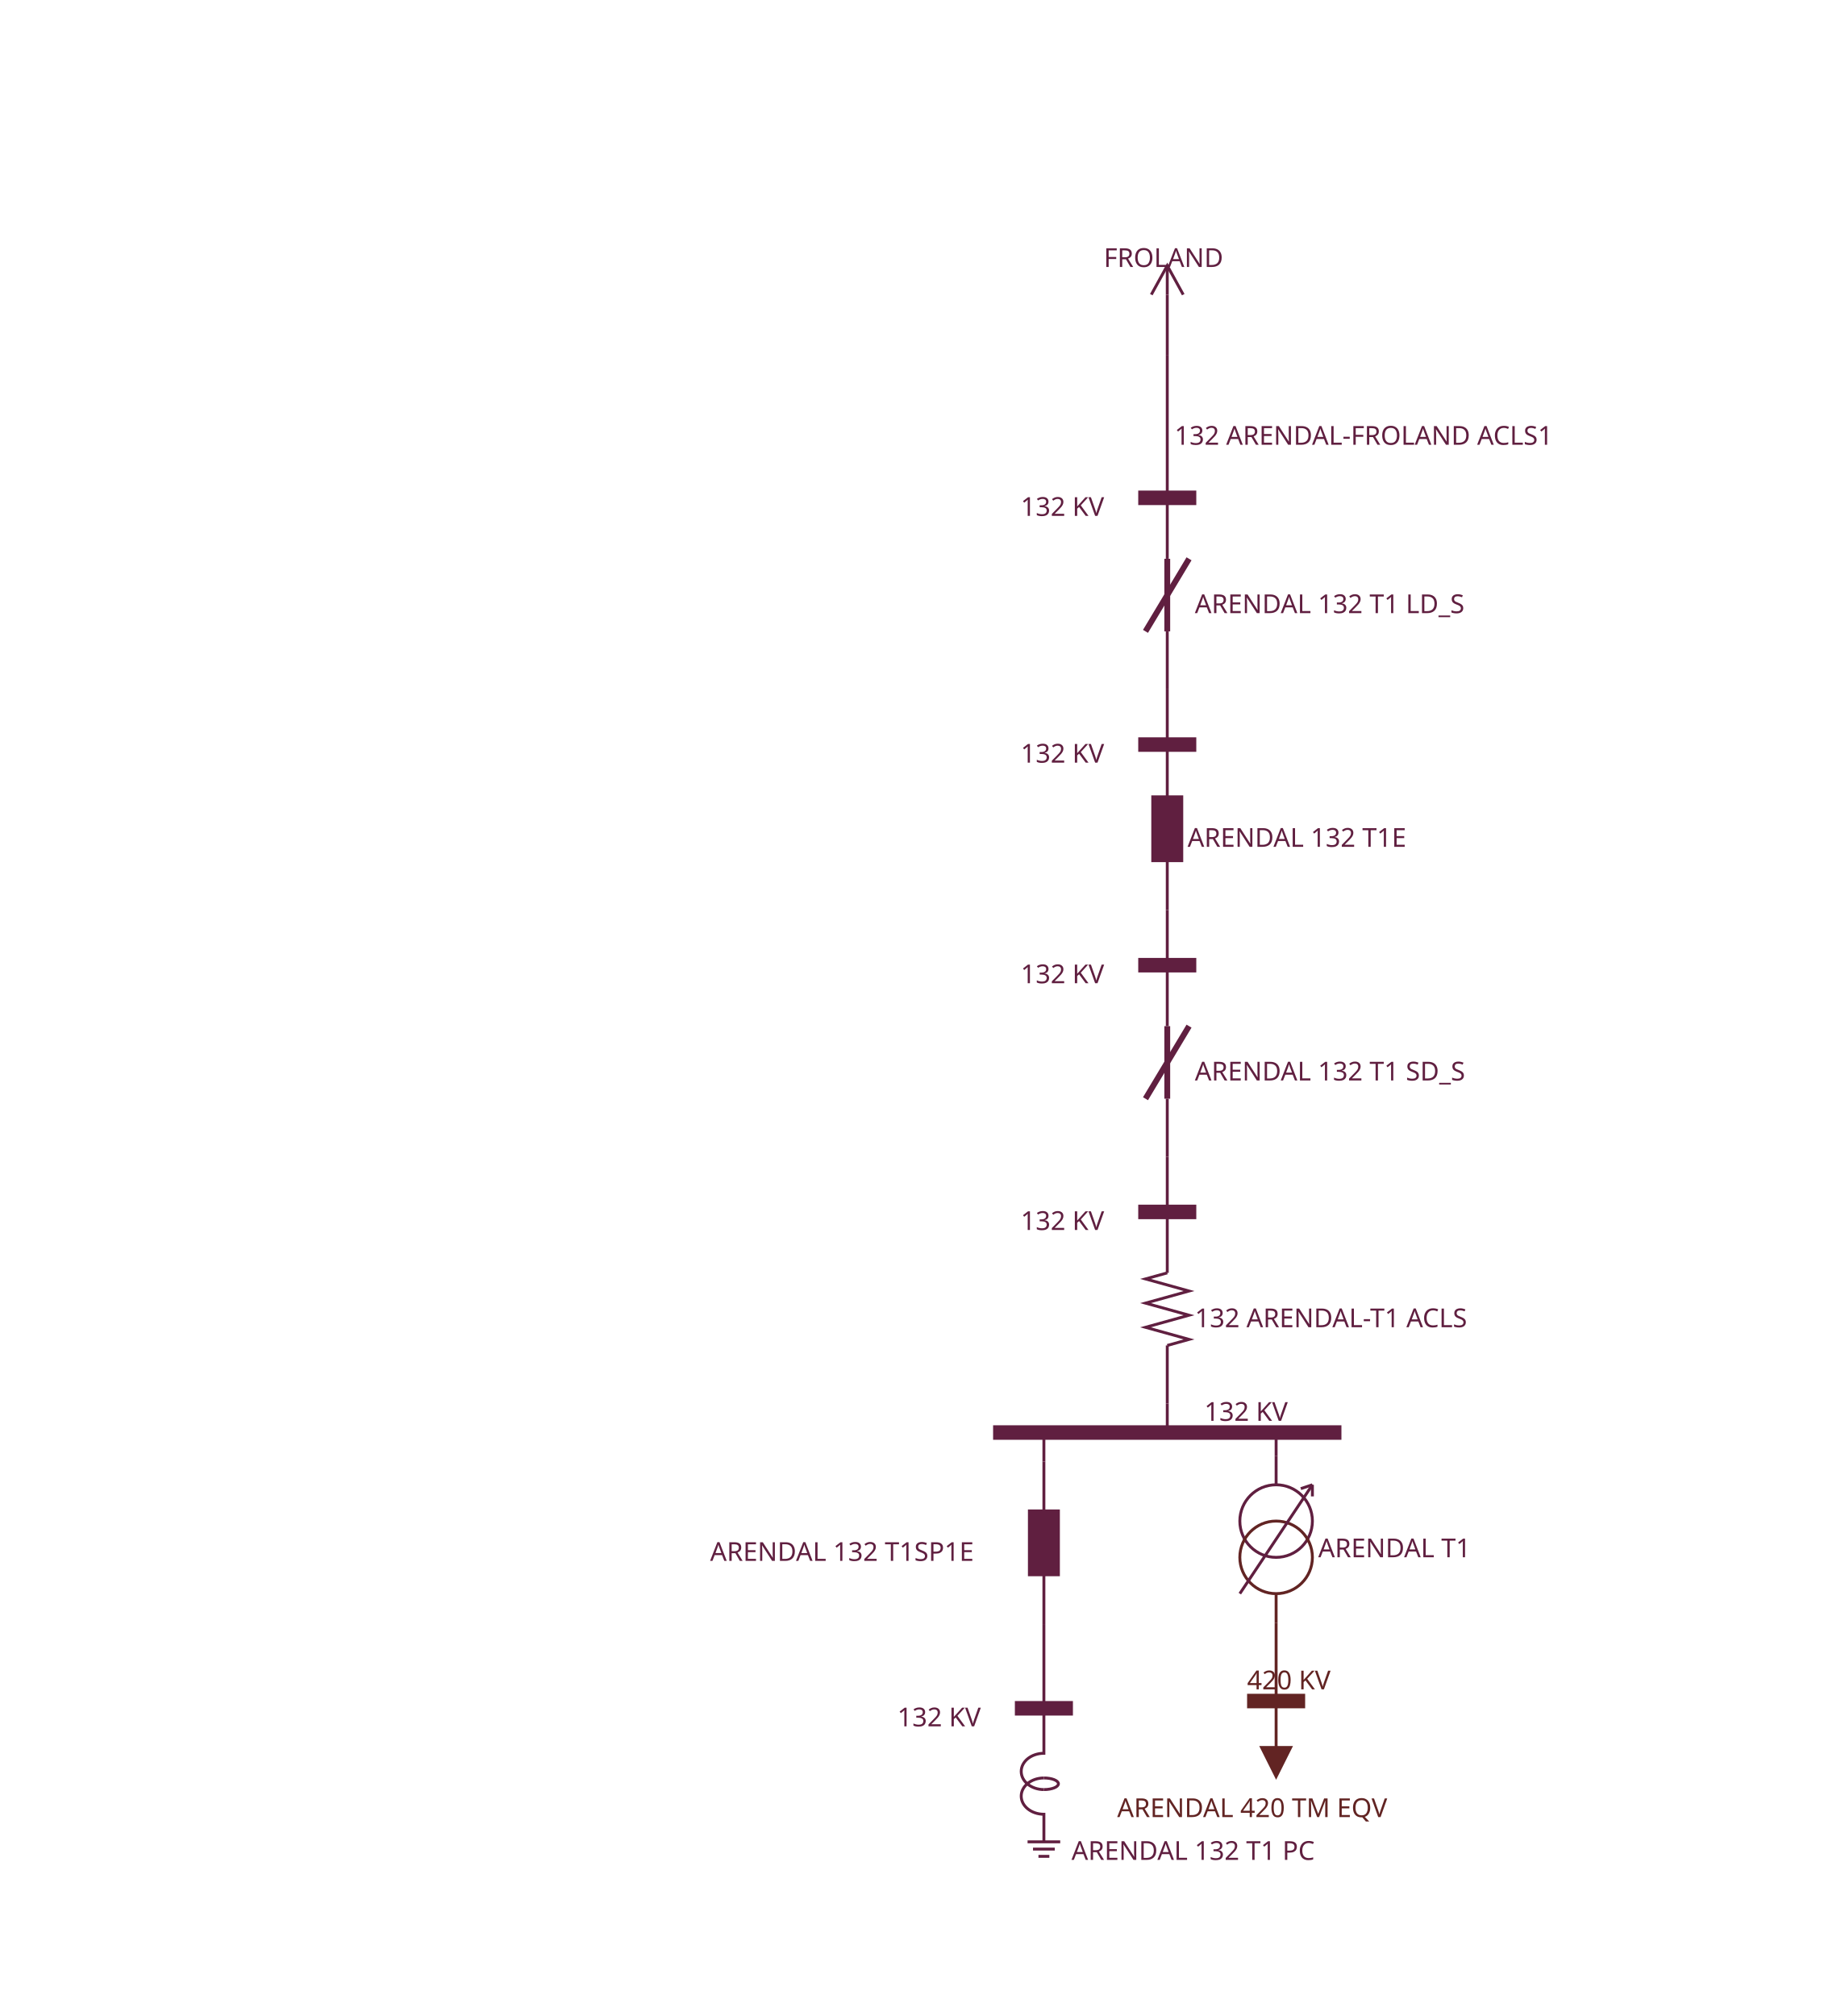
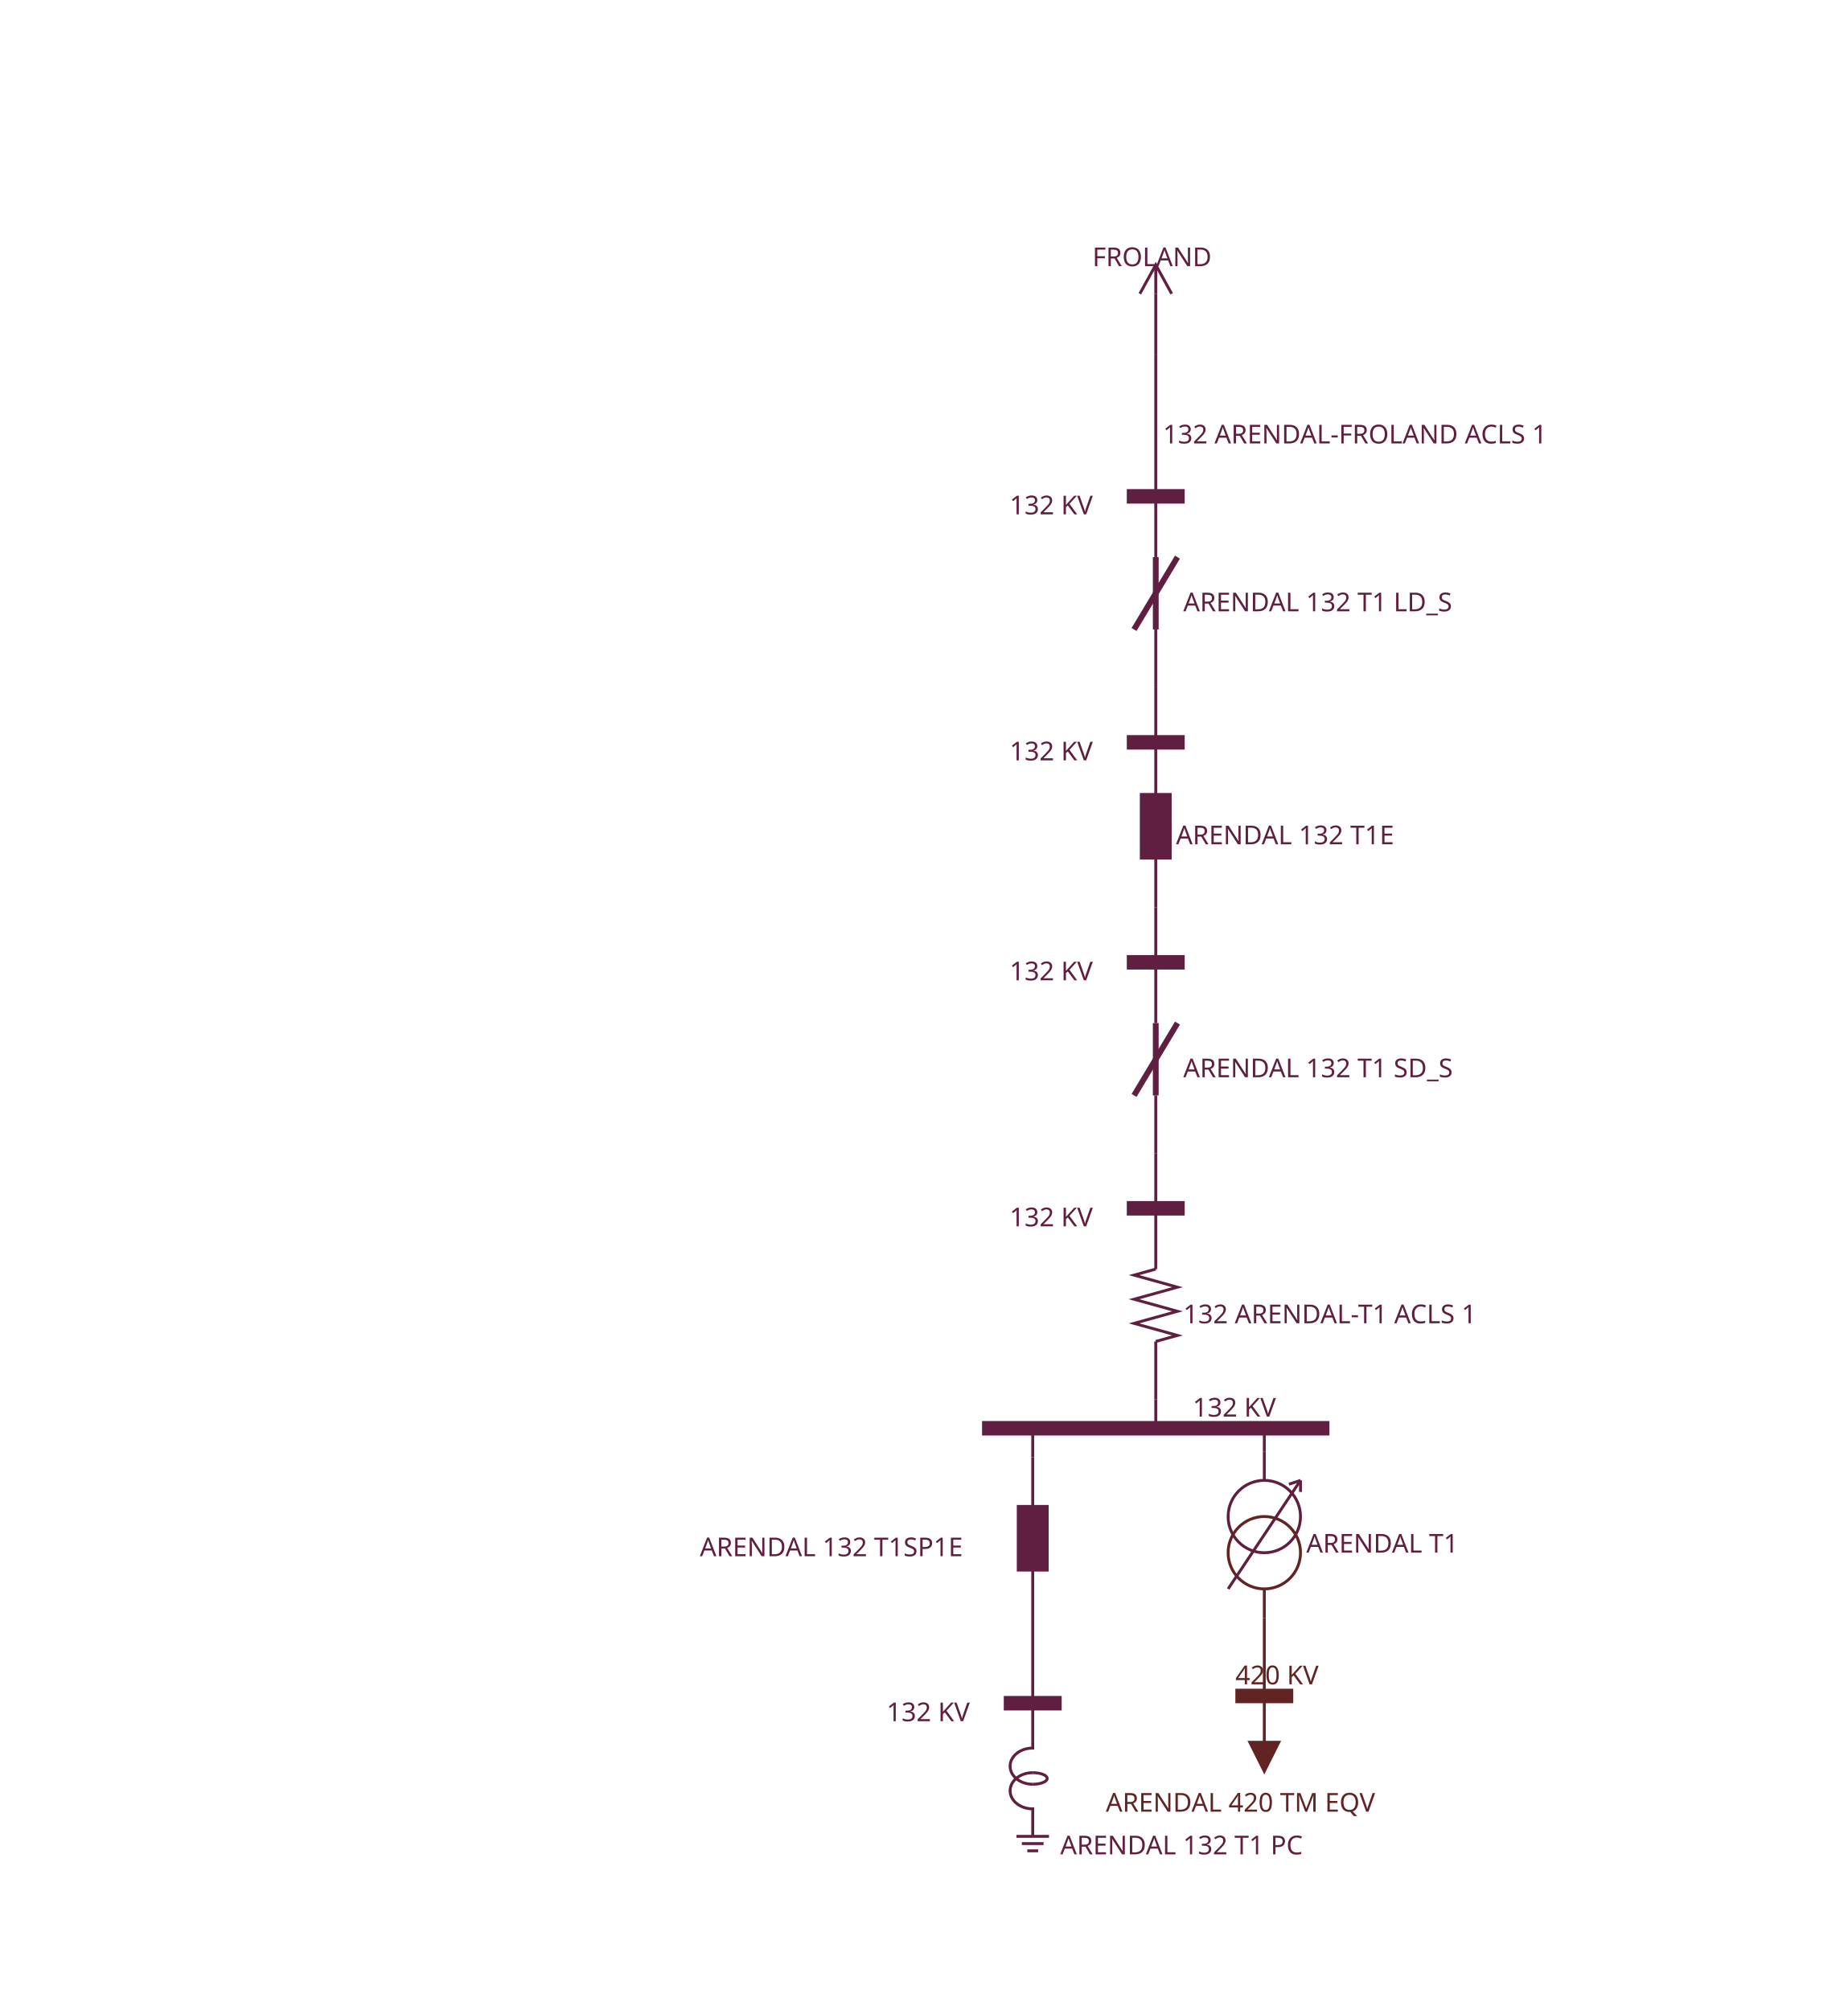
- <svg xmlns="http://www.w3.org/2000/svg" xmlns:ns1="http://powerinfo.us/CIMSpy" xmlns:rdf="http://www.w3.org/1999/02/22-rdf-syntax-ns#" xmlns:xlink="http://www.w3.org/1999/xlink" id="ARENDAL" width="635.375" height="694.5" viewBox="0 0 635.375 694.5" ns1:name="ARENDAL" rdf:ID="_f1769670-9aeb-11e5-91da-b8763fd99c5f" ns1:diagramType="7" style="background-color: #DCF5FF" fill="#DCF5FF">
-   <text id="FreeText_ARENDAL CN 010" x="414.875" y="489.47" rdf:ID="_517ac677-7ac0-dd4d-ac94-a191b7c05b13" fill="#601F40" font-family="Segoe UI" font-size="9" font-weight="normal">132 KV</text>
-   <text id="FreeText_ARENDAL 420 TM EQV" x="384.875" y="625.97" rdf:ID="_ed8865cf-8b36-42ce-acdc-0627b5f55802" fill="#622423" font-family="Segoe UI" font-size="9" font-weight="normal">ARENDAL 420 TM EQV</text>
-   <text id="FreeText_ARENDAL 132 T1 SD_S" x="411.625" y="372.22" rdf:ID="_ce365fed-87da-da4c-b646-6d39ba7eb406" fill="#601F40" font-family="Segoe UI" font-size="9" font-weight="normal">ARENDAL 132 T1 SD_S</text>
-   <text id="FreeText_ARENDAL 132 T1E" x="409.125" y="291.72" rdf:ID="_48668646-105a-490d-aaad-3259b852aa23" fill="#601F40" font-family="Segoe UI" font-size="9" font-weight="normal">ARENDAL 132 T1E</text>
-   <text id="FreeText_ARENDAL 132 T1 LD_S" x="411.625" y="211.22" rdf:ID="_a8afc199-8a20-41d8-8ada-5261202610eb" fill="#601F40" font-family="Segoe UI" font-size="9" font-weight="normal">ARENDAL 132 T1 LD_S</text>
-   <text id="FreeText_ARENDAL 132 T1SP1E" x="244.625" y="537.72" rdf:ID="_e3b199ca-485b-4df8-99f0-fdd5e4f3ff73" fill="#601F40" font-family="Segoe UI" font-size="9" font-weight="normal">ARENDAL 132 T1SP1E</text>
-   <text id="FreeText_ARENDAL 132 T1 PC" x="369.125" y="640.72" rdf:ID="_62585c75-b020-614c-89a1-fec7c118c3fa" fill="#601F40" font-family="Segoe UI" font-size="9" font-weight="normal">ARENDAL 132 T1 PC</text>
-   <text id="FreeText_132 ARENDAL-T1 ACLS" x="411.625" y="457.22" rdf:ID="_1f19556f-4604-8545-b930-0d96b163c57a" fill="#601F40" font-family="Segoe UI" font-size="9" font-weight="normal">132 ARENDAL-T1 ACLS</text>
-   <text id="FreeText_ARENDAL T1" x="454.125" y="536.47" rdf:ID="_681a2fdd-5a55-11eb-a658-74e5f963e191" fill="#601F40" font-family="Segoe UI" font-size="9" font-weight="normal">ARENDAL T1</text>
-   <text id="FreeText_ARENDAL CN 009" x="351.625" y="177.72" rdf:ID="_d33115d5-f70a-7543-818c-f15f9b7d4501" fill="#601F40" font-family="Segoe UI" font-size="9" font-weight="normal">132 KV</text>
-   <text id="FreeText_132 ARENDAL-FROLAND ACLS1" x="404.625" y="153.22" rdf:ID="_681a26f3-5a55-11eb-a658-74e5f963e191" fill="#601F40" font-family="Segoe UI" font-size="9" font-weight="normal">132 ARENDAL-FROLAND ACLS1</text>
+ <svg xmlns="http://www.w3.org/2000/svg" xmlns:ns1="http://powerinfo.us/CIMSpy" xmlns:rdf="http://www.w3.org/1999/02/22-rdf-syntax-ns#" xmlns:xlink="http://www.w3.org/1999/xlink" id="ARENDAL" width="638.25" height="694.5" viewBox="0 0 638.25 694.5" ns1:name="ARENDAL" rdf:ID="_f1769670-9aeb-11e5-91da-b8763fd99c5f" ns1:diagramType="7" style="background-color: #DCF5FF" fill="#DCF5FF">
+   <text id="FreeText_ARENDAL CN 010" x="412" y="489.47" rdf:ID="_517ac677-7ac0-dd4d-ac94-a191b7c05b13" fill="#601F40" font-family="Segoe UI" font-size="9" font-weight="normal">132 KV</text>
+   <text id="FreeText_ARENDAL 420 TM EQV" x="382" y="625.97" rdf:ID="_ed8865cf-8b36-42ce-acdc-0627b5f55802" fill="#622423" font-family="Segoe UI" font-size="9" font-weight="normal">ARENDAL 420 TM EQV</text>
+   <text id="FreeText_ARENDAL 132 T1 SD_S" x="408.75" y="372.22" rdf:ID="_ce365fed-87da-da4c-b646-6d39ba7eb406" fill="#601F40" font-family="Segoe UI" font-size="9" font-weight="normal">ARENDAL 132 T1 SD_S</text>
+   <text id="FreeText_ARENDAL 132 T1E" x="406.25" y="291.72" rdf:ID="_48668646-105a-490d-aaad-3259b852aa23" fill="#601F40" font-family="Segoe UI" font-size="9" font-weight="normal">ARENDAL 132 T1E</text>
+   <text id="FreeText_ARENDAL 132 T1 LD_S" x="408.75" y="211.22" rdf:ID="_a8afc199-8a20-41d8-8ada-5261202610eb" fill="#601F40" font-family="Segoe UI" font-size="9" font-weight="normal">ARENDAL 132 T1 LD_S</text>
+   <text id="FreeText_ARENDAL 132 T1SP1E" x="241.75" y="537.72" rdf:ID="_e3b199ca-485b-4df8-99f0-fdd5e4f3ff73" fill="#601F40" font-family="Segoe UI" font-size="9" font-weight="normal">ARENDAL 132 T1SP1E</text>
+   <text id="FreeText_ARENDAL 132 T1 PC" x="366.25" y="640.72" rdf:ID="_62585c75-b020-614c-89a1-fec7c118c3fa" fill="#601F40" font-family="Segoe UI" font-size="9" font-weight="normal">ARENDAL 132 T1 PC</text>
+   <text id="FreeText_132 ARENDAL-T1 ACLS 1" x="408.75" y="457.22" rdf:ID="_1f19556f-4604-8545-b930-0d96b163c57a" fill="#601F40" font-family="Segoe UI" font-size="9" font-weight="normal">132 ARENDAL-T1 ACLS 1</text>
+   <text id="FreeText_ARENDAL T1" x="451.25" y="536.47" rdf:ID="_681a2fdd-5a55-11eb-a658-74e5f963e191" fill="#601F40" font-family="Segoe UI" font-size="9" font-weight="normal">ARENDAL T1</text>
+   <text id="FreeText_ARENDAL CN 009" x="348.75" y="177.72" rdf:ID="_d33115d5-f70a-7543-818c-f15f9b7d4501" fill="#601F40" font-family="Segoe UI" font-size="9" font-weight="normal">132 KV</text>
+   <text id="FreeText_132 ARENDAL-FROLAND ACLS 1" x="401.75" y="153.22" rdf:ID="_681a26f3-5a55-11eb-a658-74e5f963e191" fill="#601F40" font-family="Segoe UI" font-size="9" font-weight="normal">132 ARENDAL-FROLAND ACLS 1</text>
  <a id="xlink_FreeText_FROLAND" xlink:href="FROLAND.svg">
-     <text id="FreeText_FROLAND" x="380.25" y="91.97" rdf:ID="_681a1e63-5a55-11eb-a658-74e5f963e191" fill="#601F40" font-family="Segoe UI" font-size="9" font-weight="normal">FROLAND</text>
+     <text id="FreeText_FROLAND" x="377.375" y="91.97" rdf:ID="_681a1e63-5a55-11eb-a658-74e5f963e191" fill="#601F40" font-family="Segoe UI" font-size="9" font-weight="normal">FROLAND</text>
  </a>
-   <text id="FreeText_XARE1_XARE2 CN" x="429.625" y="581.97" rdf:ID="_cb837454-5c66-d341-be63-d0c044e5fd3c" fill="#622423" font-family="Segoe UI" font-size="9" font-weight="normal">420 KV</text>
-   <text id="FreeText_ARENDAL CN 011" x="309.125" y="594.72" rdf:ID="_8f69bfc5-3f5a-7f49-aeab-7df584878465" fill="#601F40" font-family="Segoe UI" font-size="9" font-weight="normal">132 KV</text>
-   <text id="FreeText_ARENDAL CN 012" x="351.625" y="423.72" rdf:ID="_730d0140-2cfb-1046-a131-fe4022d80e95" fill="#601F40" font-family="Segoe UI" font-size="9" font-weight="normal">132 KV</text>
-   <text id="FreeText_ARENDAL CN 007" x="351.625" y="338.72" rdf:ID="_681a1e80-5a55-11eb-a658-74e5f963e191" fill="#601F40" font-family="Segoe UI" font-size="9" font-weight="normal">132 KV</text>
-   <text id="FreeText_ARENDAL CN 008" x="351.625" y="262.72" rdf:ID="_1aea01d1-2f09-1a4d-a2b1-872e3f11457f" fill="#601F40" font-family="Segoe UI" font-size="9" font-weight="normal">132 KV</text>
-   <polyline id="ACLineSegment_132 ARENDAL-FROLAND ACLS1" points="402.125,122.5 402.125,171.5" rdf:ID="_681a26f3-5a55-11eb-a658-74e5f963e191" stroke="#601F40" fill="none" stroke-width="1" />
-   <polyline id="PinLink_T2 ARENDAL 132 T1 LD_S" points="402.125,172.5 402.125,171.5" rdf:ID="_71d501b8-9459-40b1-abe6-d18563eed82f" stroke="#601F40" fill="none" stroke-width="1" />
-   <polyline id="PinLink_T1 ARENDAL T1 P" points="439.625,559 439.625,586" rdf:ID="_92d33bf5-7034-11eb-a65a-74e5f963e191" stroke="#622423" fill="none" stroke-width="1" />
-   <polyline id="PinLink_T1 ARENDAL 420 TM EQV" points="439.625,587 439.625,586" rdf:ID="_e190ae57-ed18-f340-90c2-ddbbfe168ed8" stroke="#622423" fill="none" stroke-width="1" />
-   <polyline id="PinLink_T2 ARENDAL T1 S" points="439.625,501.5 439.625,493.5" rdf:ID="_92d33bf7-7034-11eb-a65a-74e5f963e191" stroke="#601F40" fill="none" stroke-width="1" />
-   <polyline id="PinLink_T1 ARENDAL 132 T1 PC" points="359.625,589.5 359.625,588.5" rdf:ID="_e2dfb756-4b1e-f34b-a0be-880ea3a2ef50" stroke="#601F40" fill="none" stroke-width="1" />
-   <polyline id="PinLink_T2 ARENDAL 132 T1SP1E" points="359.625,559.5 359.625,588.5" rdf:ID="_484698af-2887-c446-afa2-c1f4bb5a9e65" stroke="#601F40" fill="none" stroke-width="1" />
-   <polyline id="PinLink_T1 132ARENDAL-T1 ACLS" points="402.125,483.5 402.125,493.5" rdf:ID="_19be92de-7307-074e-af23-2acb6521214a" stroke="#601F40" fill="none" stroke-width="1" />
-   <polyline id="PinLink_T2 132ARENDAL-T1 ACLS" points="402.125,418.5 402.125,417.5" rdf:ID="_5b2bb253-421b-b14e-9d6c-ca972e830e4a" stroke="#601F40" fill="none" stroke-width="1" />
-   <polyline id="PinLink_T2 ARENDAL 132 T1 SD_S" points="402.125,398.5 402.125,417.5" rdf:ID="_ccbe9368-07f4-184b-b3e5-9af9b1a08592" stroke="#601F40" fill="none" stroke-width="1" />
-   <polyline id="PinLink_T1 ARENDAL 132 T1 SD_S" points="402.125,333.5 402.125,332.5" rdf:ID="_86def089-155d-984b-a28f-2d4835cc7dfe" stroke="#601F40" fill="none" stroke-width="1" />
-   <polyline id="PinLink_T1 ARENDAL 132 T1E" points="402.125,313.5 402.125,332.5" rdf:ID="_8266f01c-2b3d-4111-957e-b871f71f0fad" stroke="#601F40" fill="none" stroke-width="1" />
-   <polyline id="PinLink_T2 ARENDAL 132 T1E" points="402.125,257.5 402.125,256.5" rdf:ID="_f8846bea-b1a3-4b2c-8da5-7fa0231079f6" stroke="#601F40" fill="none" stroke-width="1" />
-   <polyline id="PinLink_T1 ARENDAL 132 T1 LD_S" points="402.125,237.5 402.125,256.5" rdf:ID="_0523e10e-4e02-48c6-94dd-ef1938932497" stroke="#601F40" fill="none" stroke-width="1" />
-   <polyline id="PinLink_T1 ARENDAL 132 T1SP1E" points="359.625,503.5 359.625,493.5" rdf:ID="_45fbf47e-a9b2-4131-8851-afceeecf0ec9" stroke="#601F40" fill="none" stroke-width="1" />
+   <text id="FreeText_XARE1_XARE2 CN" x="426.75" y="581.97" rdf:ID="_cb837454-5c66-d341-be63-d0c044e5fd3c" fill="#622423" font-family="Segoe UI" font-size="9" font-weight="normal">420 KV</text>
+   <text id="FreeText_ARENDAL CN 011" x="306.25" y="594.72" rdf:ID="_8f69bfc5-3f5a-7f49-aeab-7df584878465" fill="#601F40" font-family="Segoe UI" font-size="9" font-weight="normal">132 KV</text>
+   <text id="FreeText_ARENDAL CN 012" x="348.75" y="423.72" rdf:ID="_730d0140-2cfb-1046-a131-fe4022d80e95" fill="#601F40" font-family="Segoe UI" font-size="9" font-weight="normal">132 KV</text>
+   <text id="FreeText_ARENDAL CN 007" x="348.75" y="338.72" rdf:ID="_681a1e80-5a55-11eb-a658-74e5f963e191" fill="#601F40" font-family="Segoe UI" font-size="9" font-weight="normal">132 KV</text>
+   <text id="FreeText_ARENDAL CN 008" x="348.75" y="262.72" rdf:ID="_1aea01d1-2f09-1a4d-a2b1-872e3f11457f" fill="#601F40" font-family="Segoe UI" font-size="9" font-weight="normal">132 KV</text>
+   <polyline id="ACLineSegment_132 ARENDAL-FROLAND ACLS 1" points="399.25,122.5 399.25,171.5" rdf:ID="_681a26f3-5a55-11eb-a658-74e5f963e191" stroke="#601F40" fill="none" stroke-width="1" />
+   <polyline id="PinLink_T2 ARENDAL 132 T1 LD_S" points="399.25,172.5 399.25,171.5" rdf:ID="_71d501b8-9459-40b1-abe6-d18563eed82f" stroke="#601F40" fill="none" stroke-width="1" />
+   <polyline id="PinLink_T1 ARENDAL T1 420 P" points="436.75,559 436.75,586" rdf:ID="_92d33bf5-7034-11eb-a65a-74e5f963e191" stroke="#622423" fill="none" stroke-width="1" />
+   <polyline id="PinLink_T1 ARENDAL 420 TM EQV" points="436.75,587 436.75,586" rdf:ID="_e190ae57-ed18-f340-90c2-ddbbfe168ed8" stroke="#622423" fill="none" stroke-width="1" />
+   <polyline id="PinLink_T2 ARENDAL T1 132 S" points="436.75,501.5 436.75,493.5" rdf:ID="_92d33bf7-7034-11eb-a65a-74e5f963e191" stroke="#601F40" fill="none" stroke-width="1" />
+   <polyline id="PinLink_T1 ARENDAL 132 T1 PC" points="356.75,589.5 356.75,588.5" rdf:ID="_e2dfb756-4b1e-f34b-a0be-880ea3a2ef50" stroke="#601F40" fill="none" stroke-width="1" />
+   <polyline id="PinLink_T2 ARENDAL 132 T1SP1E" points="356.75,559.5 356.75,588.5" rdf:ID="_484698af-2887-c446-afa2-c1f4bb5a9e65" stroke="#601F40" fill="none" stroke-width="1" />
+   <polyline id="PinLink_T1 132 ARENDAL-T1 ACLS 1" points="399.25,483.5 399.25,493.5" rdf:ID="_19be92de-7307-074e-af23-2acb6521214a" stroke="#601F40" fill="none" stroke-width="1" />
+   <polyline id="PinLink_T2 132 ARENDAL-T1 ACLS 1" points="399.25,418.5 399.25,417.5" rdf:ID="_5b2bb253-421b-b14e-9d6c-ca972e830e4a" stroke="#601F40" fill="none" stroke-width="1" />
+   <polyline id="PinLink_T2 ARENDAL 132 T1 SD_S" points="399.25,398.5 399.25,417.5" rdf:ID="_ccbe9368-07f4-184b-b3e5-9af9b1a08592" stroke="#601F40" fill="none" stroke-width="1" />
+   <polyline id="PinLink_T1 ARENDAL 132 T1 SD_S" points="399.25,333.5 399.25,332.5" rdf:ID="_86def089-155d-984b-a28f-2d4835cc7dfe" stroke="#601F40" fill="none" stroke-width="1" />
+   <polyline id="PinLink_T1 ARENDAL 132 T1E" points="399.25,313.5 399.25,332.5" rdf:ID="_8266f01c-2b3d-4111-957e-b871f71f0fad" stroke="#601F40" fill="none" stroke-width="1" />
+   <polyline id="PinLink_T2 ARENDAL 132 T1E" points="399.25,257.5 399.25,256.5" rdf:ID="_f8846bea-b1a3-4b2c-8da5-7fa0231079f6" stroke="#601F40" fill="none" stroke-width="1" />
+   <polyline id="PinLink_T1 ARENDAL 132 T1 LD_S" points="399.25,237.5 399.25,256.5" rdf:ID="_0523e10e-4e02-48c6-94dd-ef1938932497" stroke="#601F40" fill="none" stroke-width="1" />
+   <polyline id="PinLink_T1 ARENDAL 132 T1SP1E" points="356.75,503.5 356.75,493.5" rdf:ID="_45fbf47e-a9b2-4131-8851-afceeecf0ec9" stroke="#601F40" fill="none" stroke-width="1" />
  <g id="Load_ARENDAL 420 TM EQV" rdf:ID="_ed8865cf-8b36-42ce-acdc-0627b5f55802">
-     <polygon id="Load_ARENDAL 420 TM EQV_1" points="434.625,602 444.625,602 439.625,612" stroke="#622423" fill="#622423" stroke-width="1" />
-     <line id="Load_ARENDAL 420 TM EQV_2" x1="439.625" y1="587" x2="439.625" y2="602" stroke="#622423" fill="none" stroke-width="1" />
+     <polygon id="Load_ARENDAL 420 TM EQV_1" points="431.75,602 441.75,602 436.75,612" stroke="#622423" fill="#622423" stroke-width="1" />
+     <line id="Load_ARENDAL 420 TM EQV_2" x1="436.75" y1="587" x2="436.75" y2="602" stroke="#622423" fill="none" stroke-width="1" />
  </g>
  <g id="Disconnector_ARENDAL 132 T1 SD_S" rdf:ID="_ce365fed-87da-da4c-b646-6d39ba7eb406">
-     <line id="Disconnector_ARENDAL 132 T1 SD_S_1" x1="402.125" y1="353.5" x2="402.125" y2="378.5" stroke="#601F40" fill="none" stroke-width="2" />
-     <line id="Disconnector_ARENDAL 132 T1 SD_S_2" x1="409.625" y1="353.5" x2="394.625" y2="378.5" stroke="#601F40" fill="none" stroke-width="2" />
-     <line id="Disconnector_ARENDAL 132 T1 SD_S_3" x1="402.125" y1="333.5" x2="402.125" y2="353.5" stroke="#601F40" fill="none" stroke-width="1" />
-     <line id="Disconnector_ARENDAL 132 T1 SD_S_4" x1="402.125" y1="378.5" x2="402.125" y2="398.5" stroke="#601F40" fill="none" stroke-width="1" />
+     <line id="Disconnector_ARENDAL 132 T1 SD_S_1" x1="399.25" y1="353.5" x2="399.25" y2="378.5" stroke="#601F40" fill="none" stroke-width="2" />
+     <line id="Disconnector_ARENDAL 132 T1 SD_S_2" x1="406.75" y1="353.5" x2="391.75" y2="378.5" stroke="#601F40" fill="none" stroke-width="2" />
+     <line id="Disconnector_ARENDAL 132 T1 SD_S_3" x1="399.25" y1="333.5" x2="399.25" y2="353.5" stroke="#601F40" fill="none" stroke-width="1" />
+     <line id="Disconnector_ARENDAL 132 T1 SD_S_4" x1="399.25" y1="378.5" x2="399.25" y2="398.5" stroke="#601F40" fill="none" stroke-width="1" />
  </g>
  <g id="Breaker_ARENDAL 132 T1E" rdf:ID="_48668646-105a-490d-aaad-3259b852aa23">
-     <rect id="Breaker_ARENDAL 132 T1E_1" x="397.125" y="274.5" width="10" height="22" stroke="#601F40" fill="#601F40" stroke-width="1" />
-     <line id="Breaker_ARENDAL 132 T1E_2" x1="402.125" y1="257.5" x2="402.125" y2="274.5" stroke="#601F40" fill="none" stroke-width="1" />
-     <line id="Breaker_ARENDAL 132 T1E_3" x1="402.125" y1="296.5" x2="402.125" y2="313.5" stroke="#601F40" fill="none" stroke-width="1" />
+     <rect id="Breaker_ARENDAL 132 T1E_1" x="394.25" y="274.5" width="10" height="22" stroke="#601F40" fill="#601F40" stroke-width="1" />
+     <line id="Breaker_ARENDAL 132 T1E_2" x1="399.25" y1="257.5" x2="399.25" y2="274.5" stroke="#601F40" fill="none" stroke-width="1" />
+     <line id="Breaker_ARENDAL 132 T1E_3" x1="399.25" y1="296.5" x2="399.25" y2="313.5" stroke="#601F40" fill="none" stroke-width="1" />
  </g>
  <g id="Disconnector_ARENDAL 132 T1 LD_S" rdf:ID="_a8afc199-8a20-41d8-8ada-5261202610eb">
-     <line id="Disconnector_ARENDAL 132 T1 LD_S_1" x1="402.125" y1="192.5" x2="402.125" y2="217.5" stroke="#601F40" fill="none" stroke-width="2" />
-     <line id="Disconnector_ARENDAL 132 T1 LD_S_2" x1="409.625" y1="192.5" x2="394.625" y2="217.5" stroke="#601F40" fill="none" stroke-width="2" />
-     <line id="Disconnector_ARENDAL 132 T1 LD_S_3" x1="402.125" y1="172.5" x2="402.125" y2="192.5" stroke="#601F40" fill="none" stroke-width="1" />
-     <line id="Disconnector_ARENDAL 132 T1 LD_S_4" x1="402.125" y1="217.5" x2="402.125" y2="237.5" stroke="#601F40" fill="none" stroke-width="1" />
+     <line id="Disconnector_ARENDAL 132 T1 LD_S_1" x1="399.25" y1="192.5" x2="399.25" y2="217.5" stroke="#601F40" fill="none" stroke-width="2" />
+     <line id="Disconnector_ARENDAL 132 T1 LD_S_2" x1="406.75" y1="192.5" x2="391.75" y2="217.5" stroke="#601F40" fill="none" stroke-width="2" />
+     <line id="Disconnector_ARENDAL 132 T1 LD_S_3" x1="399.25" y1="172.5" x2="399.25" y2="192.5" stroke="#601F40" fill="none" stroke-width="1" />
+     <line id="Disconnector_ARENDAL 132 T1 LD_S_4" x1="399.25" y1="217.5" x2="399.25" y2="237.5" stroke="#601F40" fill="none" stroke-width="1" />
  </g>
  <g id="Breaker_ARENDAL 132 T1SP1E" rdf:ID="_e3b199ca-485b-4df8-99f0-fdd5e4f3ff73">
-     <rect id="Breaker_ARENDAL 132 T1SP1E_1" x="354.625" y="520.5" width="10" height="22" stroke="#601F40" fill="#601F40" stroke-width="1" />
-     <line id="Breaker_ARENDAL 132 T1SP1E_2" x1="359.625" y1="503.5" x2="359.625" y2="520.5" stroke="#601F40" fill="none" stroke-width="1" />
-     <line id="Breaker_ARENDAL 132 T1SP1E_3" x1="359.625" y1="542.5" x2="359.625" y2="559.5" stroke="#601F40" fill="none" stroke-width="1" />
+     <rect id="Breaker_ARENDAL 132 T1SP1E_1" x="351.75" y="520.5" width="10" height="22" stroke="#601F40" fill="#601F40" stroke-width="1" />
+     <line id="Breaker_ARENDAL 132 T1SP1E_2" x1="356.75" y1="503.5" x2="356.75" y2="520.5" stroke="#601F40" fill="none" stroke-width="1" />
+     <line id="Breaker_ARENDAL 132 T1SP1E_3" x1="356.75" y1="542.5" x2="356.75" y2="559.5" stroke="#601F40" fill="none" stroke-width="1" />
  </g>
  <g id="Ground_ARENDAL 132 T1 PC" rdf:ID="_62585c75-b020-614c-89a1-fec7c118c3fa">
    <g id="Ground_ARENDAL 132 T1 PC_1" stroke="#601F40" fill="none" stroke-width="1">
-       <path id="Ground_ARENDAL 132 T1 PC_1_1" d="M 359.625 604 A 7.5 6 0 0 0 359.625 616.5 " />
-       <path id="Ground_ARENDAL 132 T1 PC_1_2" d="M 359.625 612.5 A 7.5 6 0 0 0 359.625 625 " />
-       <path id="Ground_ARENDAL 132 T1 PC_1_3" d="M 359.625 612.5 A 5 2 0 0 1 359.625 616.5 " />
+       <path id="Ground_ARENDAL 132 T1 PC_1_1" d="M 356.75 604 A 7.5 6 0 0 0 356.75 616.5 " />
+       <path id="Ground_ARENDAL 132 T1 PC_1_2" d="M 356.75 612.5 A 7.5 6 0 0 0 356.75 625 " />
+       <path id="Ground_ARENDAL 132 T1 PC_1_3" d="M 356.75 612.5 A 5 2 0 0 1 356.75 616.5 " />
    </g>
-     <line id="Ground_ARENDAL 132 T1 PC_2" x1="359.625" y1="589.5" x2="359.625" y2="604.5" stroke="#601F40" fill="none" stroke-width="1" />
-     <line id="Ground_ARENDAL 132 T1 PC_3" x1="359.625" y1="624.5" x2="359.625" y2="634.5" stroke="#601F40" fill="none" stroke-width="1" />
-     <line id="Ground_ARENDAL 132 T1 PC_4" x1="354" y1="634.5" x2="365.25" y2="634.5" stroke="#601F40" fill="none" stroke-width="1" />
-     <line id="Ground_ARENDAL 132 T1 PC_5" x1="355.875" y1="637" x2="363.375" y2="637" stroke="#601F40" fill="none" stroke-width="1" />
-     <line id="Ground_ARENDAL 132 T1 PC_6" x1="357.75" y1="639.5" x2="361.5" y2="639.5" stroke="#601F40" fill="none" stroke-width="1" />
+     <line id="Ground_ARENDAL 132 T1 PC_2" x1="356.75" y1="589.5" x2="356.75" y2="604.5" stroke="#601F40" fill="none" stroke-width="1" />
+     <line id="Ground_ARENDAL 132 T1 PC_3" x1="356.75" y1="624.5" x2="356.75" y2="634.5" stroke="#601F40" fill="none" stroke-width="1" />
+     <line id="Ground_ARENDAL 132 T1 PC_4" x1="351.125" y1="634.5" x2="362.375" y2="634.5" stroke="#601F40" fill="none" stroke-width="1" />
+     <line id="Ground_ARENDAL 132 T1 PC_5" x1="353" y1="637" x2="360.5" y2="637" stroke="#601F40" fill="none" stroke-width="1" />
+     <line id="Ground_ARENDAL 132 T1 PC_6" x1="354.875" y1="639.5" x2="358.625" y2="639.5" stroke="#601F40" fill="none" stroke-width="1" />
  </g>
-   <g id="Impedance_132 ARENDAL-T1 ACLS" rdf:ID="_1f19556f-4604-8545-b930-0d96b163c57a">
-     <polyline id="Impedance_132 ARENDAL-T1 ACLS_1" points="402.125,438.5 394.625,440.583 409.625,444.75 394.625,448.917 409.625,453.083 394.625,457.25 409.625,461.417 402.125,463.5" stroke="#601F40" fill="none" stroke-width="1" />
-     <line id="Impedance_132 ARENDAL-T1 ACLS_2" x1="402.125" y1="418.5" x2="402.125" y2="438.5" stroke="#601F40" fill="none" stroke-width="1" />
-     <line id="Impedance_132 ARENDAL-T1 ACLS_3" x1="402.125" y1="463.5" x2="402.125" y2="483.5" stroke="#601F40" fill="none" stroke-width="1" />
+   <g id="Impedance_132 ARENDAL-T1 ACLS 1" rdf:ID="_1f19556f-4604-8545-b930-0d96b163c57a">
+     <polyline id="Impedance_132 ARENDAL-T1 ACLS 1_1" points="399.25,438.5 391.75,440.583 406.75,444.75 391.75,448.917 406.75,453.083 391.75,457.25 406.75,461.417 399.25,463.5" stroke="#601F40" fill="none" stroke-width="1" />
+     <line id="Impedance_132 ARENDAL-T1 ACLS 1_2" x1="399.25" y1="418.5" x2="399.25" y2="438.5" stroke="#601F40" fill="none" stroke-width="1" />
+     <line id="Impedance_132 ARENDAL-T1 ACLS 1_3" x1="399.25" y1="463.5" x2="399.25" y2="483.5" stroke="#601F40" fill="none" stroke-width="1" />
  </g>
  <a id="xlink_NeighborSubstation_FROLAND" xlink:href="FROLAND.svg">
-     <g id="NeighborSubstation_FROLAND" rdf:ID="_681a1e63-5a55-11eb-a658-74e5f963e191" transform="rotate(180, 402.125, 107)">
-       <polyline id="NeighborSubstation_FROLAND_1" points="396.625,112.5 402.125,122.5 407.625,112.5" stroke="#601F40" fill="none" stroke-width="1" />
-       <line id="NeighborSubstation_FROLAND_2" x1="402.125" y1="112.5" x2="402.125" y2="122" stroke="#601F40" fill="none" stroke-width="1" />
-       <line id="NeighborSubstation_FROLAND_3" x1="402.125" y1="91.5" x2="402.125" y2="112.5" stroke="#601F40" fill="none" stroke-width="1" />
+     <g id="NeighborSubstation_FROLAND" rdf:ID="_681a1e63-5a55-11eb-a658-74e5f963e191" transform="rotate(180, 399.25, 107)">
+       <polyline id="NeighborSubstation_FROLAND_1" points="393.75,112.5 399.25,122.5 404.75,112.5" stroke="#601F40" fill="none" stroke-width="1" />
+       <line id="NeighborSubstation_FROLAND_2" x1="399.25" y1="112.5" x2="399.25" y2="122" stroke="#601F40" fill="none" stroke-width="1" />
+       <line id="NeighborSubstation_FROLAND_3" x1="399.25" y1="91.5" x2="399.25" y2="112.5" stroke="#601F40" fill="none" stroke-width="1" />
    </g>
  </a>
  <g id="Transformer2W_ARENDAL T1" rdf:ID="_681a2fdd-5a55-11eb-a658-74e5f963e191">
-     <ellipse id="Transformer2W_ARENDAL T1_1" cx="439.625" cy="524" rx="12.5" ry="12.5" rdf:ID="_681a2fea-5a55-11eb-a658-74e5f963e191" stroke="#601F40" fill="none" stroke-width="1" />
-     <ellipse id="Transformer2W_ARENDAL T1_2" cx="439.625" cy="536.5" rx="12.5" ry="12.5" rdf:ID="_681a2fe0-5a55-11eb-a658-74e5f963e191" stroke="#622423" fill="none" stroke-width="1" />
-     <line id="Transformer2W_ARENDAL T1_3" x1="439.625" y1="501.5" x2="439.625" y2="511.5" rdf:ID="_681a2fea-5a55-11eb-a658-74e5f963e191" stroke="#601F40" fill="none" stroke-width="1" />
-     <line id="Transformer2W_ARENDAL T1_4" x1="439.625" y1="549" x2="439.625" y2="559" rdf:ID="_681a2fe0-5a55-11eb-a658-74e5f963e191" stroke="#622423" fill="none" stroke-width="1" />
+     <ellipse id="Transformer2W_ARENDAL T1_1" cx="436.75" cy="524" rx="12.5" ry="12.5" rdf:ID="_681a2fea-5a55-11eb-a658-74e5f963e191" stroke="#601F40" fill="none" stroke-width="1" />
+     <ellipse id="Transformer2W_ARENDAL T1_2" cx="436.75" cy="536.5" rx="12.5" ry="12.5" rdf:ID="_681a2fe0-5a55-11eb-a658-74e5f963e191" stroke="#622423" fill="none" stroke-width="1" />
+     <line id="Transformer2W_ARENDAL T1_3" x1="436.75" y1="501.5" x2="436.75" y2="511.5" rdf:ID="_681a2fea-5a55-11eb-a658-74e5f963e191" stroke="#601F40" fill="none" stroke-width="1" />
+     <line id="Transformer2W_ARENDAL T1_4" x1="436.75" y1="549" x2="436.75" y2="559" rdf:ID="_681a2fe0-5a55-11eb-a658-74e5f963e191" stroke="#622423" fill="none" stroke-width="1" />
    <g id="Transformer2W_ARENDAL T1_5">
-       <line id="Transformer2W_ARENDAL T1_5_1" x1="427.125" y1="549" x2="452.125" y2="511.5" stroke="#601F40" fill="none" stroke-width="1" />
-       <line id="Transformer2W_ARENDAL T1_5_2" x1="448.125" y1="512.833" x2="452.125" y2="511.5" stroke="#601F40" fill="none" stroke-width="1" />
-       <line id="Transformer2W_ARENDAL T1_5_3" x1="452.125" y1="515.5" x2="452.125" y2="511.5" stroke="#601F40" fill="none" stroke-width="1" />
+       <line id="Transformer2W_ARENDAL T1_5_1" x1="424.25" y1="549" x2="449.25" y2="511.5" stroke="#601F40" fill="none" stroke-width="1" />
+       <line id="Transformer2W_ARENDAL T1_5_2" x1="445.25" y1="512.833" x2="449.25" y2="511.5" stroke="#601F40" fill="none" stroke-width="1" />
+       <line id="Transformer2W_ARENDAL T1_5_3" x1="449.25" y1="515.5" x2="449.25" y2="511.5" stroke="#601F40" fill="none" stroke-width="1" />
    </g>
  </g>
-   <line id="Bus_ARENDAL CN 010" x1="342.125" y1="493.5" x2="462.125" y2="493.5" rdf:ID="_517ac677-7ac0-dd4d-ac94-a191b7c05b13" stroke="#601F40" fill="none" stroke-width="5" />
-   <line id="Bus_ARENDAL CN 009" x1="392.125" y1="171.5" x2="412.125" y2="171.5" rdf:ID="_d33115d5-f70a-7543-818c-f15f9b7d4501" stroke="#601F40" fill="none" stroke-width="5" />
-   <line id="Bus_XARE1_XARE2 CN" x1="429.625" y1="586" x2="449.625" y2="586" rdf:ID="_cb837454-5c66-d341-be63-d0c044e5fd3c" stroke="#622423" fill="none" stroke-width="5" />
-   <line id="Bus_ARENDAL CN 011" x1="349.625" y1="588.5" x2="369.625" y2="588.5" rdf:ID="_8f69bfc5-3f5a-7f49-aeab-7df584878465" stroke="#601F40" fill="none" stroke-width="5" />
-   <line id="Bus_ARENDAL CN 012" x1="392.125" y1="417.5" x2="412.125" y2="417.5" rdf:ID="_730d0140-2cfb-1046-a131-fe4022d80e95" stroke="#601F40" fill="none" stroke-width="5" />
-   <line id="Bus_ARENDAL CN 007" x1="392.125" y1="332.5" x2="412.125" y2="332.5" rdf:ID="_681a1e80-5a55-11eb-a658-74e5f963e191" stroke="#601F40" fill="none" stroke-width="5" />
-   <line id="Bus_ARENDAL CN 008" x1="392.125" y1="256.5" x2="412.125" y2="256.5" rdf:ID="_1aea01d1-2f09-1a4d-a2b1-872e3f11457f" stroke="#601F40" fill="none" stroke-width="5" />
+   <line id="Bus_ARENDAL CN 010" x1="339.25" y1="493.5" x2="459.25" y2="493.5" rdf:ID="_517ac677-7ac0-dd4d-ac94-a191b7c05b13" stroke="#601F40" fill="none" stroke-width="5" />
+   <line id="Bus_ARENDAL CN 009" x1="389.25" y1="171.5" x2="409.25" y2="171.5" rdf:ID="_d33115d5-f70a-7543-818c-f15f9b7d4501" stroke="#601F40" fill="none" stroke-width="5" />
+   <line id="Bus_XARE1_XARE2 CN" x1="426.75" y1="586" x2="446.75" y2="586" rdf:ID="_cb837454-5c66-d341-be63-d0c044e5fd3c" stroke="#622423" fill="none" stroke-width="5" />
+   <line id="Bus_ARENDAL CN 011" x1="346.75" y1="588.5" x2="366.75" y2="588.5" rdf:ID="_8f69bfc5-3f5a-7f49-aeab-7df584878465" stroke="#601F40" fill="none" stroke-width="5" />
+   <line id="Bus_ARENDAL CN 012" x1="389.25" y1="417.5" x2="409.25" y2="417.5" rdf:ID="_730d0140-2cfb-1046-a131-fe4022d80e95" stroke="#601F40" fill="none" stroke-width="5" />
+   <line id="Bus_ARENDAL CN 007" x1="389.25" y1="332.5" x2="409.25" y2="332.5" rdf:ID="_681a1e80-5a55-11eb-a658-74e5f963e191" stroke="#601F40" fill="none" stroke-width="5" />
+   <line id="Bus_ARENDAL CN 008" x1="389.25" y1="256.5" x2="409.25" y2="256.5" rdf:ID="_1aea01d1-2f09-1a4d-a2b1-872e3f11457f" stroke="#601F40" fill="none" stroke-width="5" />
</svg>
